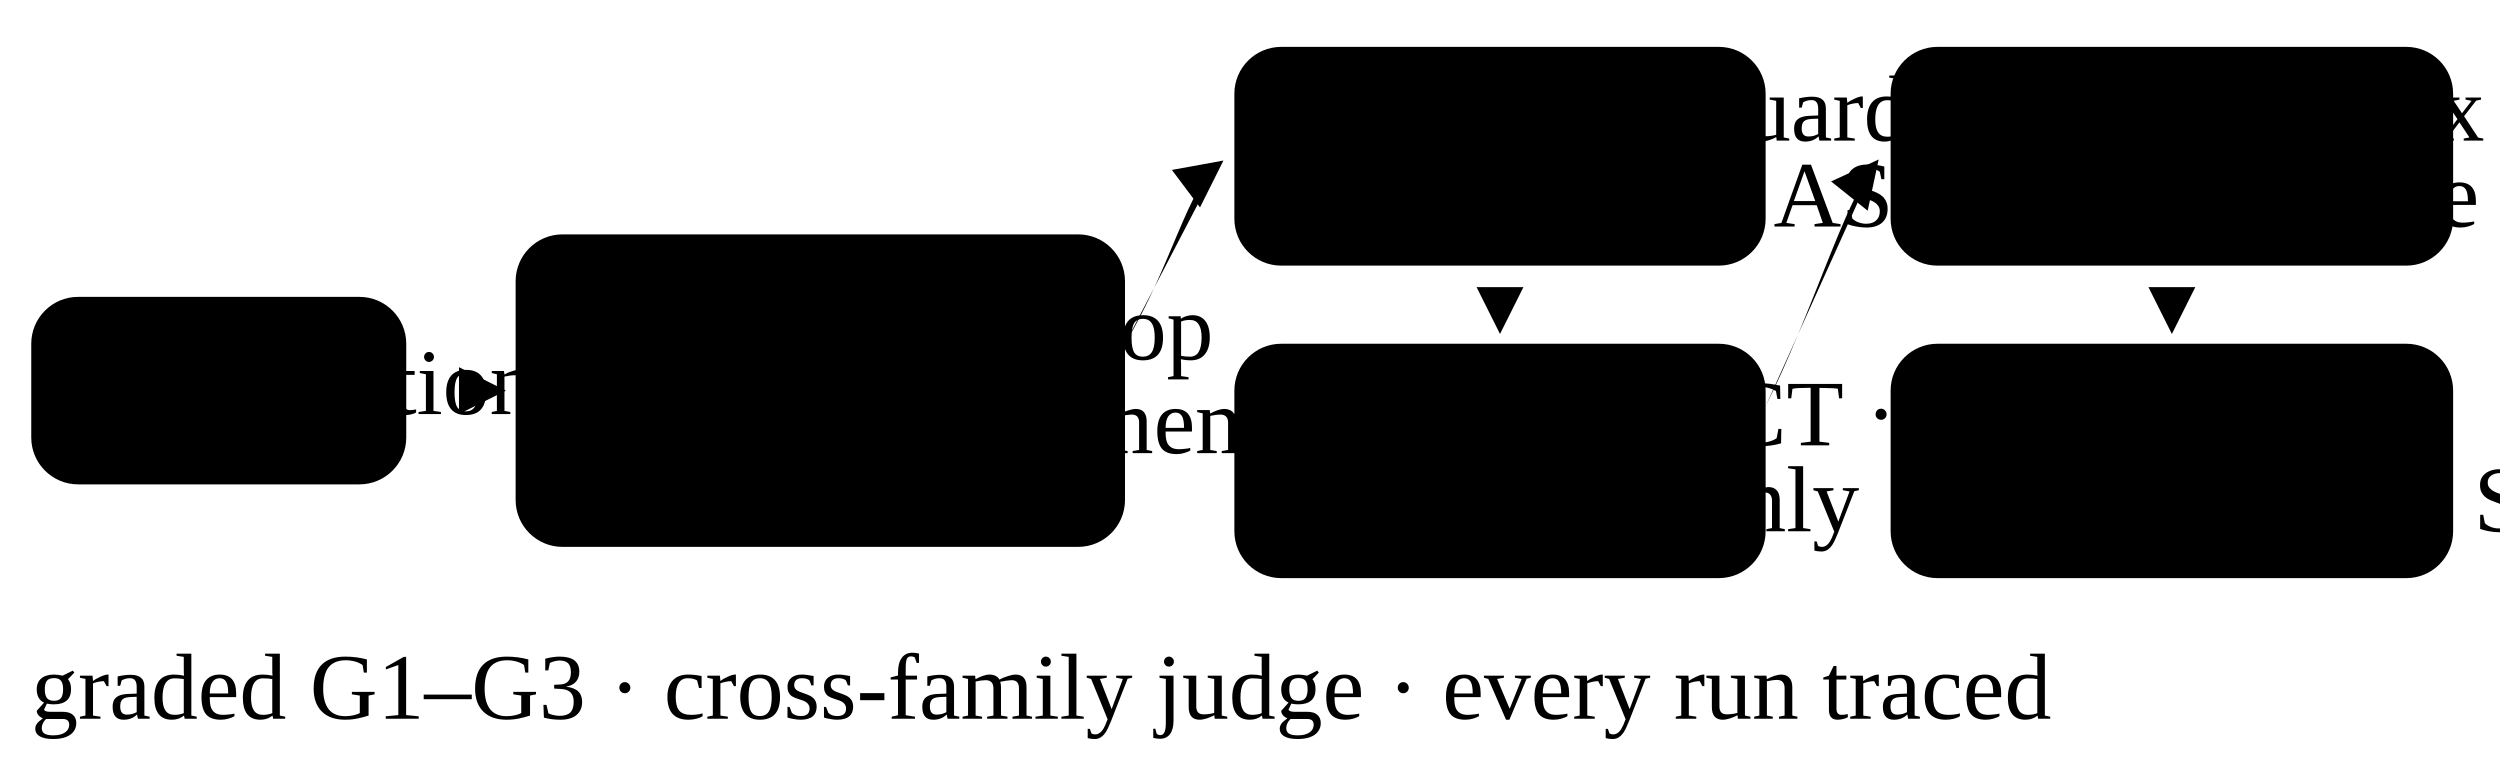
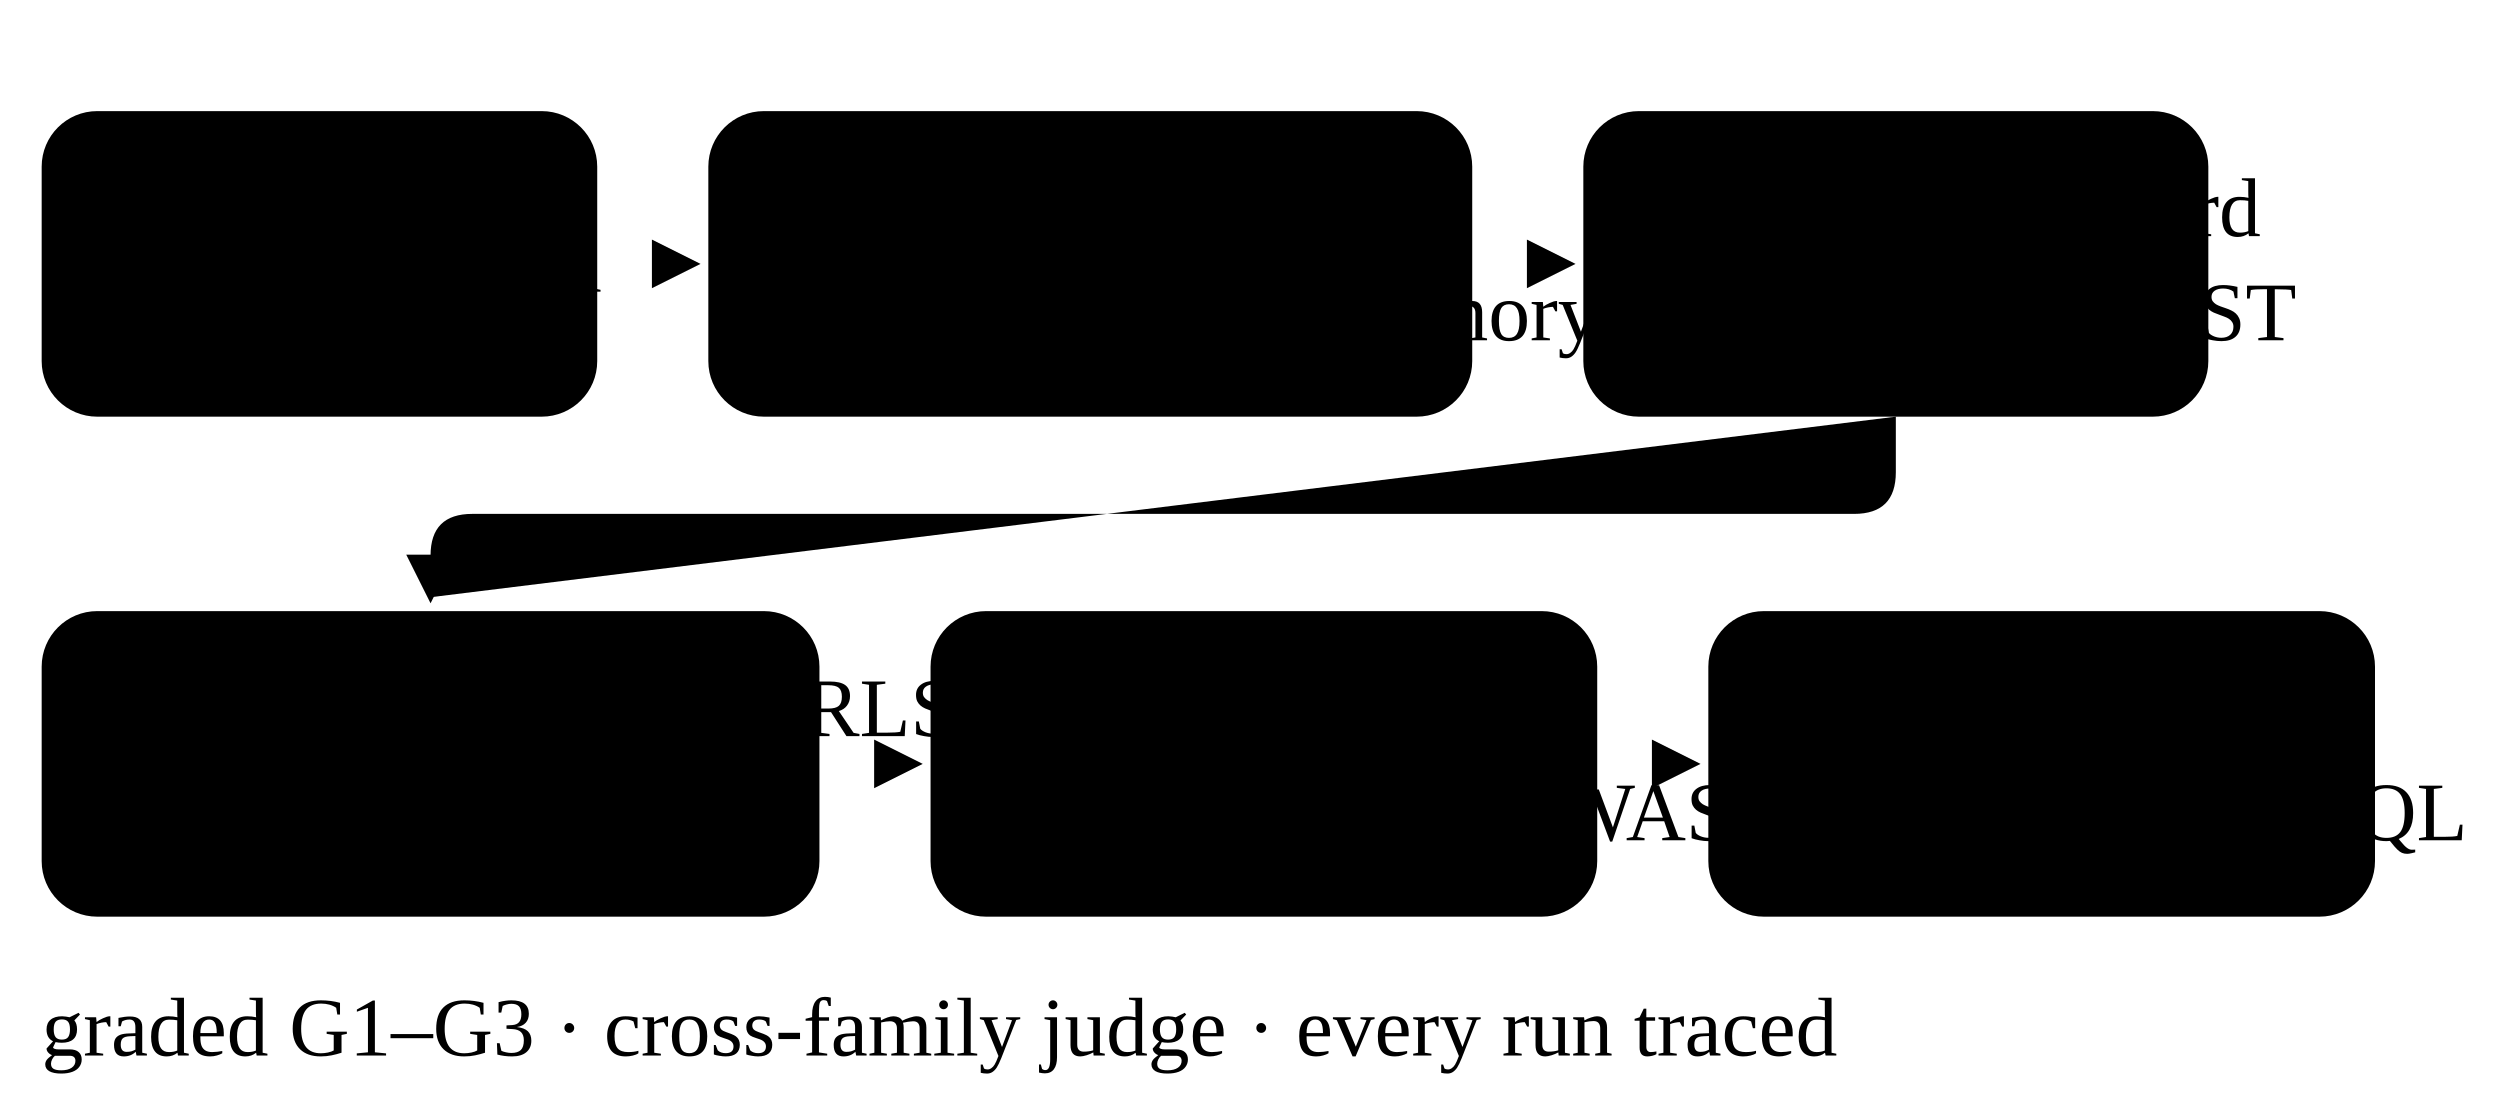
- <svg class="dia" viewBox="0 0 320 100" role="img" aria-label="Data Pilot agent structure: a question enters a pydantic-ai loop with schema knowledge, per-user memory and tools; the SQL it writes is checked by an sqlglot AST guard and then run as one governed read-only SELECT under Postgres row-level security; the rows go through a Pyodide WASM sandbox into a typed report that carries its own charts and SQL.">
+ <svg class="dia" viewBox="0 0 360 160" role="img" aria-label="Data Pilot agent structure: a question enters a pydantic-ai loop with schema knowledge, per-user memory and tools; the SQL it writes is checked by an sqlglot AST guard and then run as one governed read-only SELECT under Postgres row-level security; the rows go through a Pyodide WASM sandbox into a typed report that carries its own charts and SQL.">
  <defs>
-     <marker id="ar-data-pilot" viewBox="0 0 8 8" refX="7" refY="4" markerWidth="6" markerHeight="6" orient="auto">
+     <marker id="ar-data-pilot" viewBox="0 0 8 8" refX="7" refY="4" markerWidth="7" markerHeight="7" orient="auto">
      <path d="M0,0 L8,4 L0,8 z" fill="currentColor" />
    </marker>
  </defs>
  <g>
-     <rect class="nd" x="4" y="38" width="48" height="24" rx="6" />
-     <text class="tx" x="28" y="53">question</text>
+     <rect class="nd" x="6" y="16" width="80" height="44" rx="8" />
+     <text class="tx" x="46" y="42">question</text>
  </g>
  <g>
-     <rect class="nd hi" x="66" y="30" width="78" height="40" rx="6" />
-     <text class="tx" x="105" y="46">agent loop</text>
-     <text class="tx s" x="105" y="58">tools · memory</text>
+     <rect class="nd hi" x="102" y="16" width="110" height="44" rx="8" />
+     <text class="tx" x="157" y="34">agent loop</text>
+     <text class="tx s" x="157" y="49">tools · memory</text>
  </g>
  <g>
-     <rect class="nd" x="158" y="6" width="68" height="28" rx="6" />
-     <text class="tx" x="192" y="18">SQL guard</text>
-     <text class="tx s" x="192" y="29">sqlglot AST</text>
+     <rect class="nd" x="228" y="16" width="90" height="44" rx="8" />
+     <text class="tx" x="273" y="34">SQL guard</text>
+     <text class="tx s" x="273" y="49">sqlglot AST</text>
  </g>
  <g>
-     <rect class="nd hi" x="158" y="44" width="68" height="30" rx="6" />
-     <text class="tx" x="192" y="57">SELECT · RLS</text>
-     <text class="tx s" x="192" y="68">read-only</text>
+     <rect class="nd hi" x="6" y="88" width="112" height="44" rx="8" />
+     <text class="tx" x="62" y="106">SELECT · RLS</text>
+     <text class="tx s" x="62" y="121">read-only</text>
  </g>
  <g>
-     <rect class="nd" x="242" y="6" width="72" height="28" rx="6" />
-     <text class="tx" x="278" y="18">sandbox</text>
-     <text class="tx s" x="278" y="29">Pyodide WASM</text>
+     <rect class="nd" x="134" y="88" width="96" height="44" rx="8" />
+     <text class="tx" x="182" y="106">sandbox</text>
+     <text class="tx s" x="182" y="121">Pyodide WASM</text>
  </g>
  <g>
-     <rect class="nd hi" x="242" y="44" width="72" height="30" rx="6" />
-     <text class="tx" x="278" y="57">report</text>
-     <text class="tx s" x="278" y="68">charts · SQL</text>
+     <rect class="nd hi" x="246" y="88" width="96" height="44" rx="8" />
+     <text class="tx" x="294" y="106">report</text>
+     <text class="tx s" x="294" y="121">charts · SQL</text>
  </g>
-   <path class="ed" d="M52,50 L64,50" marker-end="url(#ar-data-pilot)" />
-   <path class="ed" d="M144,44 C150,34 152,24 156,21" marker-end="url(#ar-data-pilot)" />
-   <path class="ed" d="M192,34 L192,42" marker-end="url(#ar-data-pilot)" />
-   <path class="ed" d="M226,52 C232,40 236,26 240,21" marker-end="url(#ar-data-pilot)" />
-   <path class="ed" d="M278,34 L278,42" marker-end="url(#ar-data-pilot)" />
-   <text class="cap" x="4" y="92">graded G1–G3 · cross-family judge · every run traced</text>
+   <path class="ed" d="M86,38 H100" marker-end="url(#ar-data-pilot)" />
+   <path class="ed" d="M212,38 H226" marker-end="url(#ar-data-pilot)" />
+   <path class="ed" d="M273,60 V68 Q273,74 267,74 H68 Q62,74 62,80 V86" marker-end="url(#ar-data-pilot)">
+     </path>
+   <path class="ed" d="M118,110 H132" marker-end="url(#ar-data-pilot)" />
+   <path class="ed" d="M230,110 H244" marker-end="url(#ar-data-pilot)" />
+   <text class="cap" x="6" y="152">graded G1–G3 · cross-family judge · every run traced</text>
</svg>
